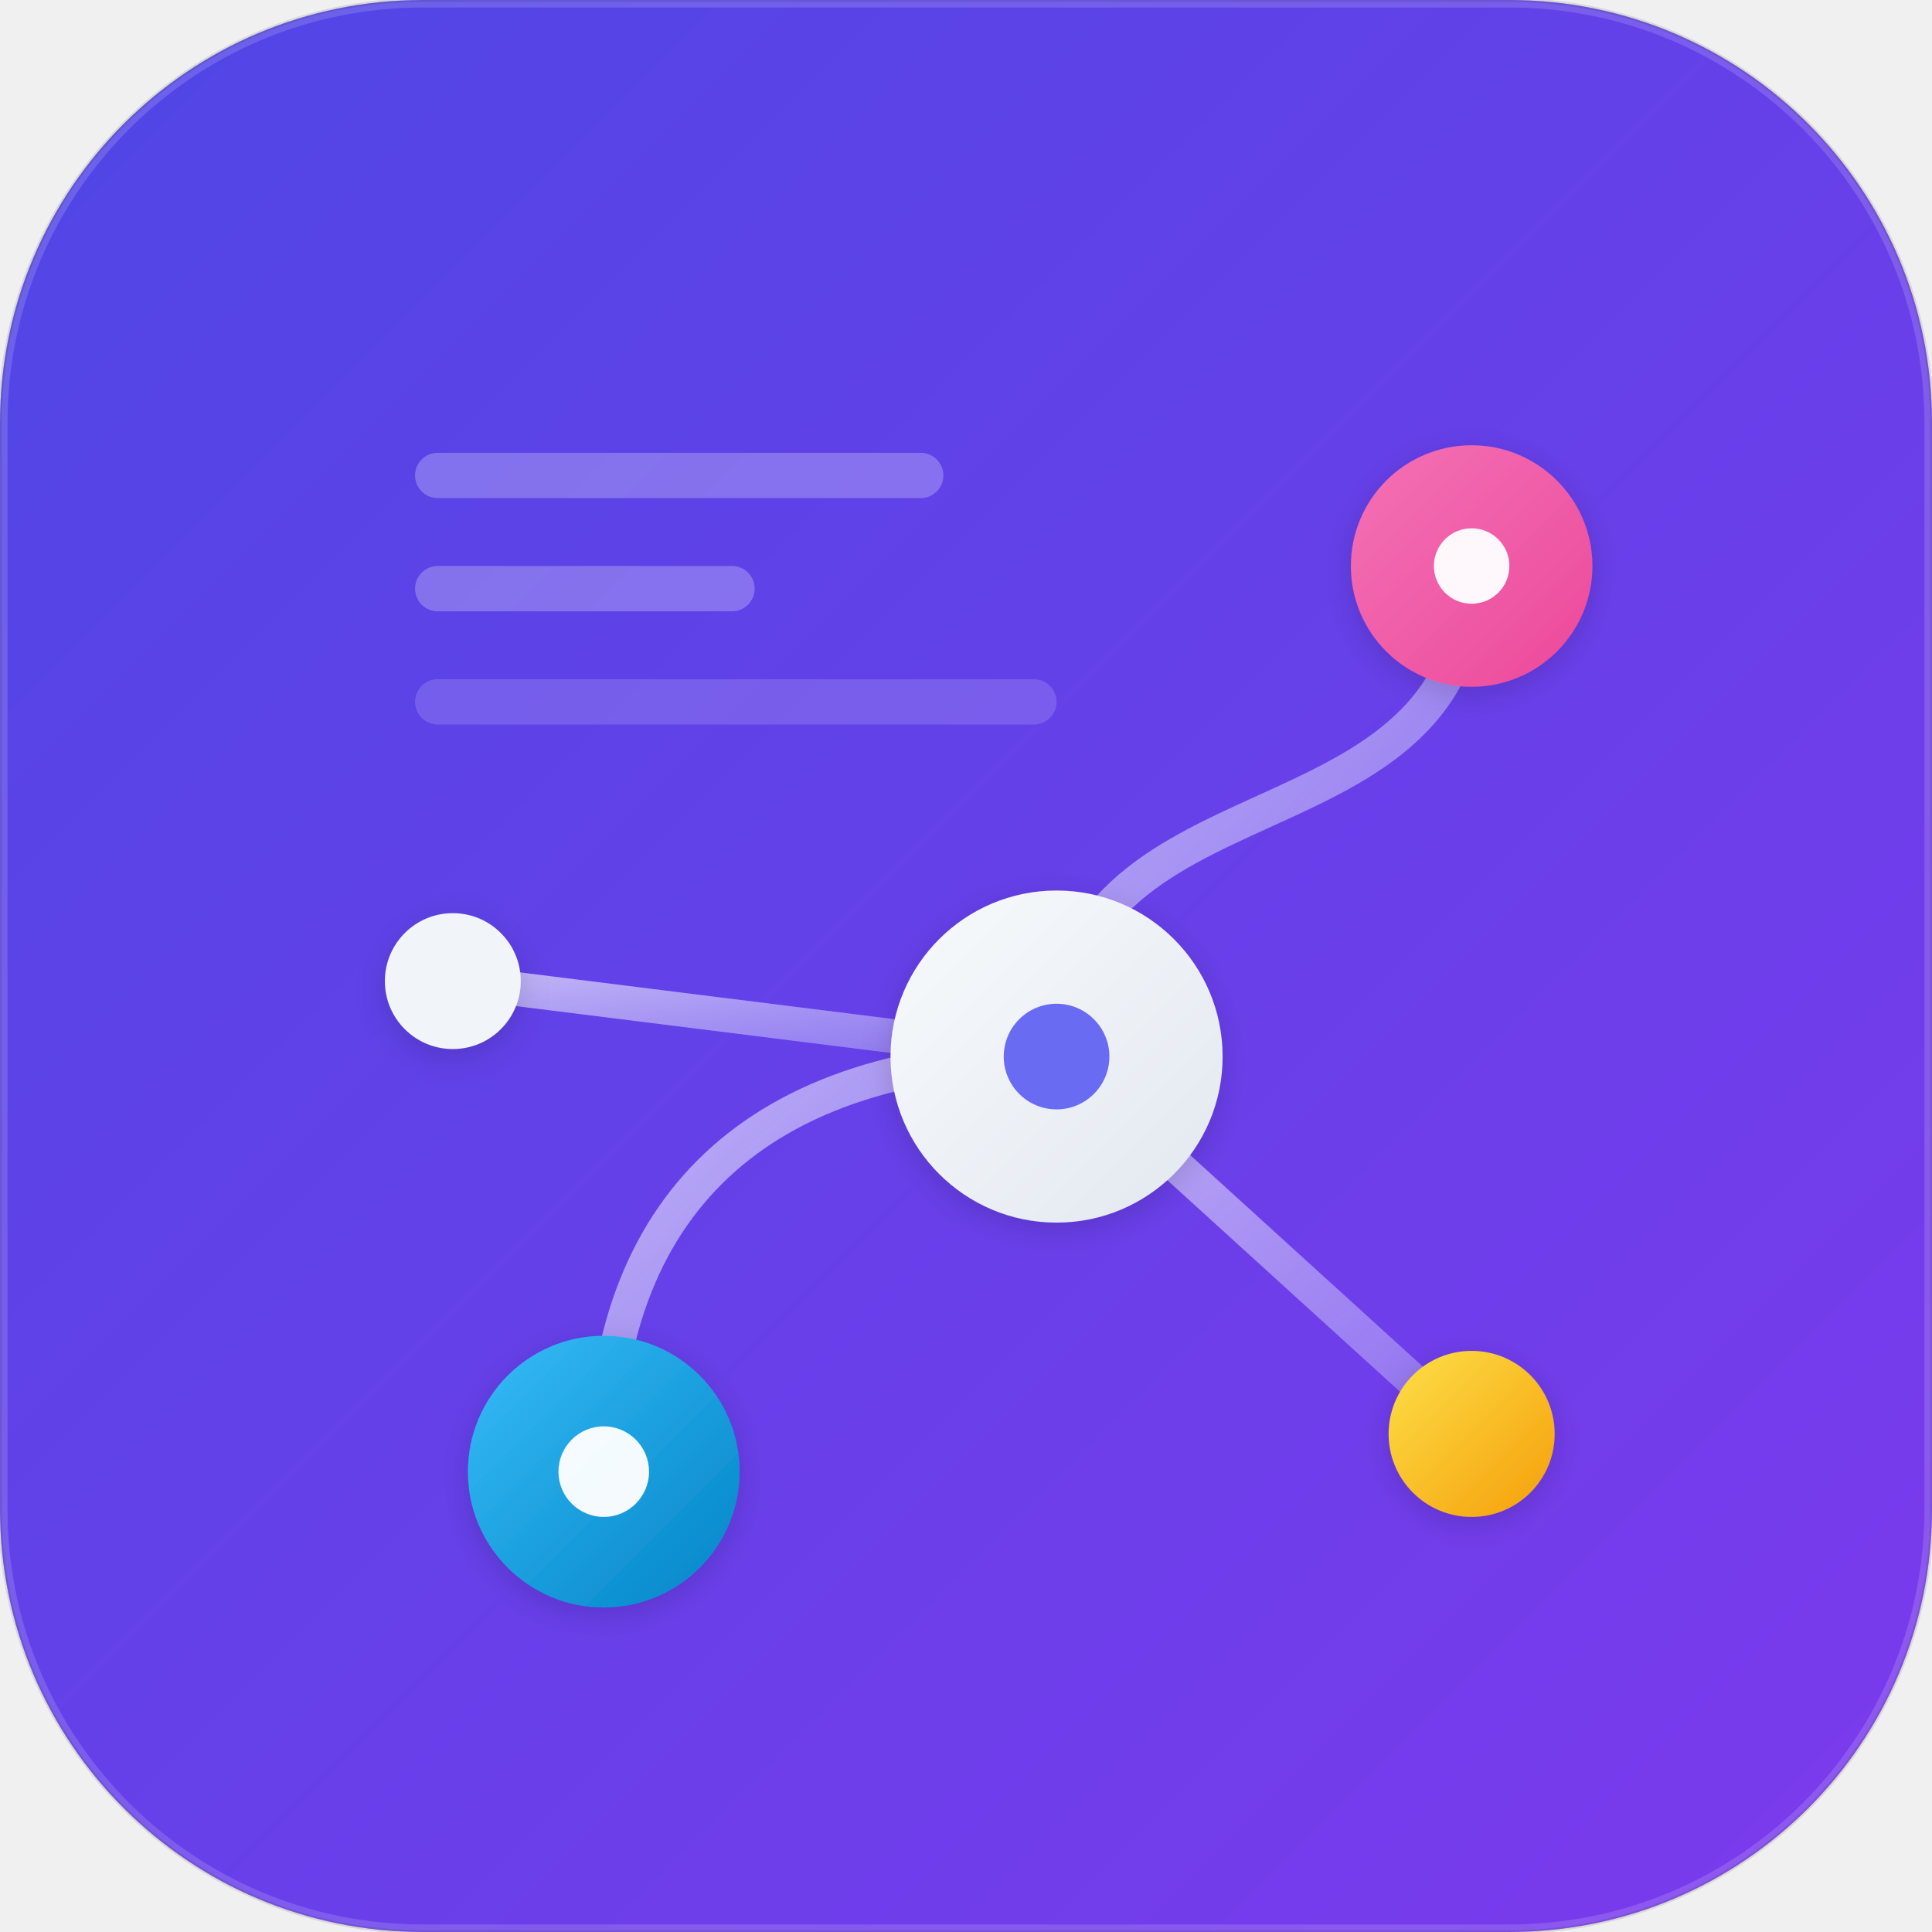
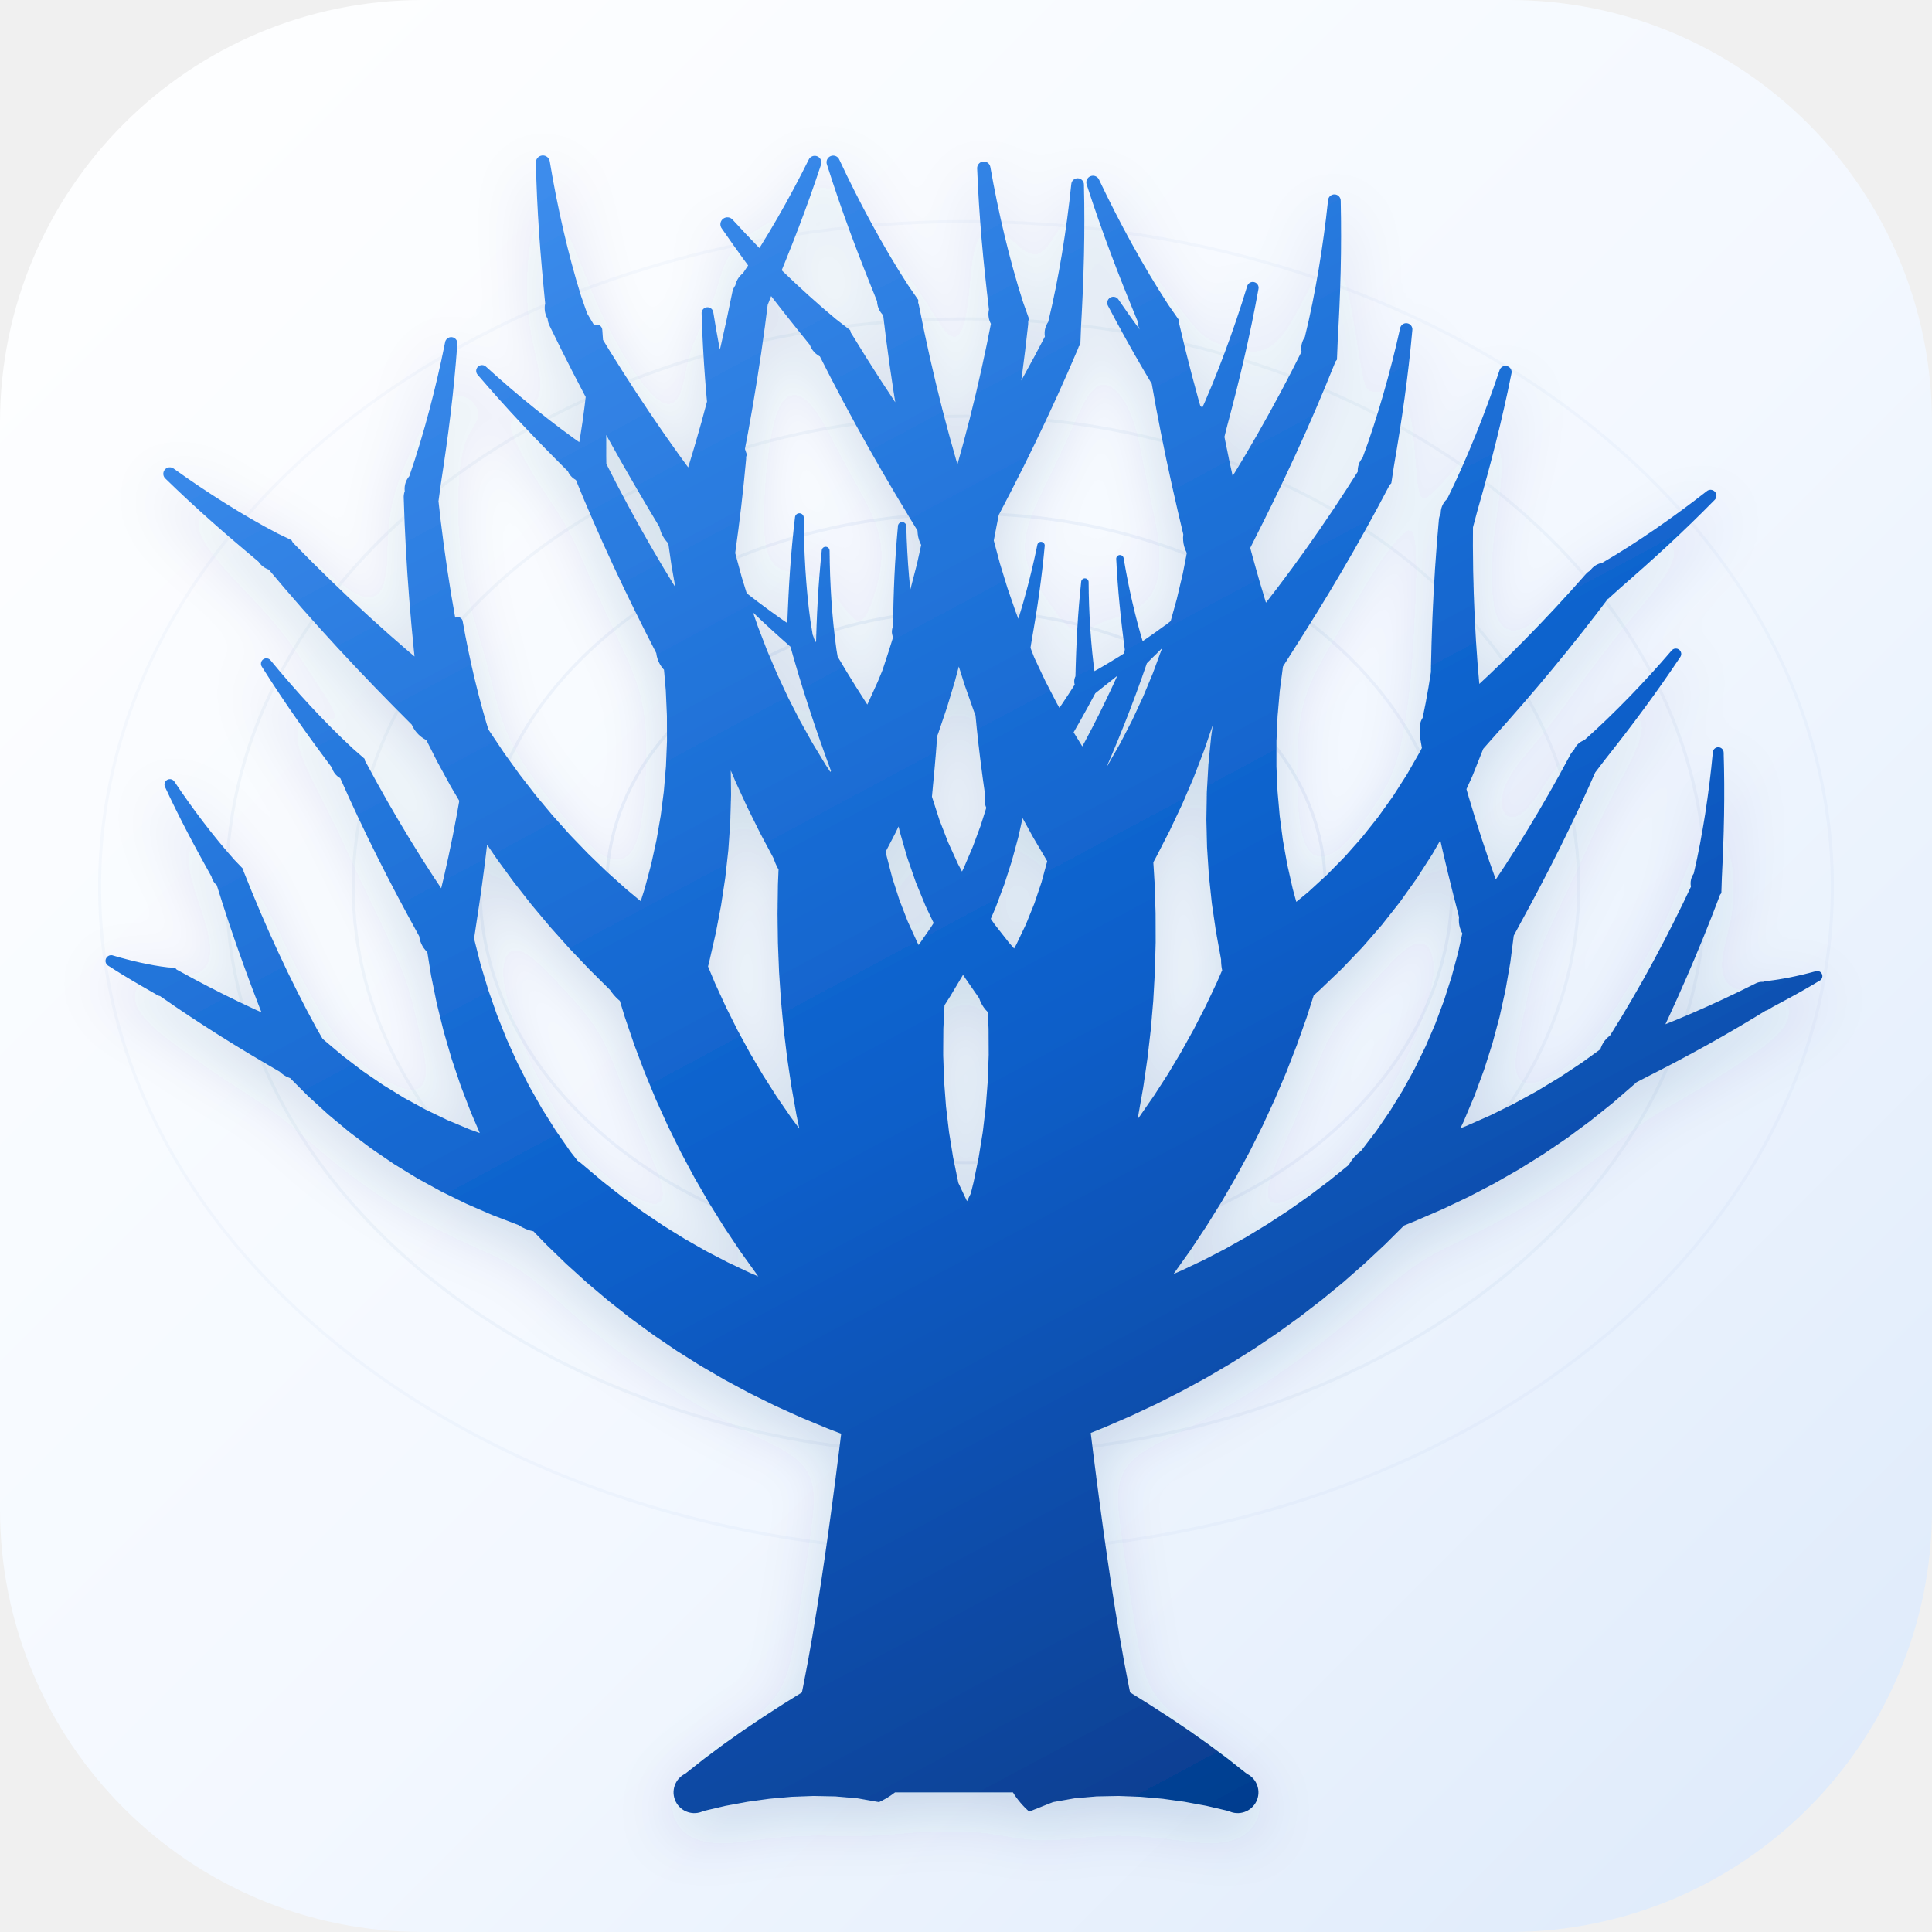
- <svg xmlns="http://www.w3.org/2000/svg" viewBox="0 0 1024 1024" width="1024" height="1024">
+ <svg xmlns="http://www.w3.org/2000/svg" viewBox="0 0 1024 1024" width="1024" height="1024" role="img" aria-label="TopoMind branching tree, light variant">
  <defs>
-     <linearGradient id="bg" x1="0%" y1="0%" x2="100%" y2="100%">
-       <stop offset="0%" stop-color="#4f46e5" />
-       <stop offset="100%" stop-color="#7c3aed" />
+     <clipPath id="clipL">
+       <path d="M224 0H800C923.7 0 1024 100.3 1024 224V800C1024 923.7 923.7 1024 800 1024H224C100.3 1024 0 923.7 0 800V224C0 100.3 100.3 0 224 0Z" />
+     </clipPath>
+     <linearGradient id="bgL" x1="0" y1="0" x2="1" y2="1">
+       <stop offset="0" stop-color="#FFFFFF" />
+       <stop offset="0.55" stop-color="#F3F8FF" />
+       <stop offset="1" stop-color="#DCE9FA" />
    </linearGradient>
-     <linearGradient id="gradMain" x1="0%" y1="0%" x2="100%" y2="100%">
-       <stop offset="0%" stop-color="#f8fafc" />
-       <stop offset="100%" stop-color="#e2e8f0" />
+     <linearGradient id="woodL" gradientUnits="userSpaceOnUse" x1="250" y1="120" x2="700" y2="960">
+       <stop offset="0" stop-color="#3C8CEC" />
+       <stop offset="0.55" stop-color="#0A5EC9" />
+       <stop offset="1" stop-color="#063C8C" />
    </linearGradient>
-     <linearGradient id="gradTR" x1="0%" y1="0%" x2="100%" y2="100%">
-       <stop offset="0%" stop-color="#f472b6" />
-       <stop offset="100%" stop-color="#ec4899" />
-     </linearGradient>
-     <linearGradient id="gradBL" x1="0%" y1="0%" x2="100%" y2="100%">
-       <stop offset="0%" stop-color="#38bdf8" />
-       <stop offset="100%" stop-color="#0284c7" />
-     </linearGradient>
-     <linearGradient id="gradBR" x1="0%" y1="0%" x2="100%" y2="100%">
-       <stop offset="0%" stop-color="#fde047" />
-       <stop offset="100%" stop-color="#f59e0b" />
-     </linearGradient>
-     <linearGradient id="lineGrad" x1="0%" y1="0%" x2="100%" y2="100%">
-       <stop offset="0%" stop-color="#ffffff" stop-opacity="0.6" />
-       <stop offset="100%" stop-color="#e0e7ff" stop-opacity="0.3" />
-     </linearGradient>
-     <filter id="nodeShadow" x="-30%" y="-30%" width="160%" height="160%">
-       <feDropShadow dx="0" dy="16" stdDeviation="20" flood-color="#000000" flood-opacity="0.25" />
-       <feDropShadow dx="0" dy="4" stdDeviation="8" flood-color="#000000" flood-opacity="0.15" />
+     <filter id="liftL" x="-25%" y="-25%" width="150%" height="150%">
+       <feDropShadow dx="0" dy="10" stdDeviation="16" flood-color="#0A3A78" flood-opacity="0.16" />
    </filter>
  </defs>
-   <rect width="1024" height="1024" rx="224" fill="url(#bg)" />
-   <rect x="2" y="2" width="1020" height="1020" rx="222" fill="none" stroke="#ffffff" stroke-opacity="0.15" stroke-width="4" />
-   <rect x="0" y="0" width="1024" height="1024" rx="224" fill="none" stroke="#000000" stroke-opacity="0.1" stroke-width="2" />
-   <g fill="#ffffff" opacity="0.25">
-     <rect x="220" y="240" width="280" height="24" rx="12" />
-     <rect x="220" y="300" width="180" height="24" rx="12" />
-     <rect x="220" y="360" width="340" height="24" rx="12" opacity="0.6" />
+   <g clip-path="url(#clipL)">
+     <rect width="1024" height="1024" fill="url(#bgL)" />
+     <ellipse cx="512" cy="470" rx="190.4" ry="146.2" fill="none" stroke="#0A4FAE" stroke-opacity="0.06" stroke-width="1.6" />
+     <ellipse cx="512" cy="470" rx="257.6" ry="197.8" fill="none" stroke="#0A4FAE" stroke-opacity="0.05" stroke-width="1.6" />
+     <ellipse cx="512" cy="470" rx="324.8" ry="249.4" fill="none" stroke="#0A4FAE" stroke-opacity="0.04" stroke-width="1.6" />
+     <ellipse cx="512" cy="470" rx="392" ry="301" fill="none" stroke="#0A4FAE" stroke-opacity="0.04" stroke-width="1.6" />
+     <ellipse cx="512" cy="470" rx="459.2" ry="352.6" fill="none" stroke="#0A4FAE" stroke-opacity="0.03" stroke-width="1.6" />
  </g>
-   <g fill="none" stroke="url(#lineGrad)" stroke-width="18" stroke-linecap="round">
-     <path d="M 560 560 C 560 400 780 460 780 300" />
-     <path d="M 560 560 C 400 560 320 640 320 780" />
-     <path d="M 560 560 L 780 760" />
-     <path d="M 560 560 L 240 520" />
-   </g>
-   <g filter="url(#nodeShadow)">
-     <circle cx="560" cy="560" r="88" fill="url(#gradMain)" />
-     <circle cx="560" cy="560" r="28" fill="#6366f1" opacity="0.95" />
-     <circle cx="780" cy="300" r="64" fill="url(#gradTR)" />
-     <circle cx="780" cy="300" r="20" fill="#ffffff" opacity="0.95" />
-     <circle cx="320" cy="780" r="72" fill="url(#gradBL)" />
-     <circle cx="320" cy="780" r="24" fill="#ffffff" opacity="0.95" />
-     <circle cx="780" cy="760" r="44" fill="url(#gradBR)" />
-     <circle cx="240" cy="520" r="36" fill="#f1f5f9" />
-   </g>
+   <path d="M617 950L608.93 936.13L604.76 922.27L601.39 908.4L598.45 894.53L595.79 880.67L593.34 866.8L591.05 852.93L588.88 839.07L586.82 825.2L584.85 811.33L582.96 797.47L581.14 783.6L579.37 769.73L577.66 755.87L576 742A64 64 0 0 0 448 742L448 742L446.34 755.87L444.63 769.73L442.86 783.6L441.04 797.47L439.15 811.33L437.18 825.2L435.12 839.07L432.95 852.93L430.66 866.8L428.21 880.67L425.55 894.53L422.61 908.4L419.24 922.27L415.07 936.13L407 950ZM461.49 871.81L450.44 881.38L438.61 888.74L427.01 895.79L415.69 902.83L404.63 909.95L393.84 917.21L383.31 924.66L373.04 932.32L363.18 940.11A11 11 0 0 0 372.82 959.89L372.82 959.89L384.63 957.13L396.28 954.98L407.92 953.37L419.54 952.34L431.15 951.9L442.74 952.13L454.31 953.12L465.9 955.17A45 45 0 0 0 461.49 871.81ZM545.49 960.19L558.1 955.17L569.69 953.12L581.26 952.13L592.85 951.9L604.46 952.34L616.08 953.37L627.72 954.98L639.37 957.13L651.18 959.89A11 11 0 0 0 660.82 940.11L660.82 940.11L650.96 932.32L640.69 924.66L630.16 917.21L619.37 909.95L608.31 902.83L596.99 895.79L585.39 888.74L573.56 881.38A45 45 0 0 0 545.49 960.19ZM484.95 700.16L471.3 698.05L458.49 695.35L445.88 692.12L433.47 688.43L421.25 684.27L409.22 679.65L397.38 674.58L385.72 669.06L374.24 663.09L362.95 656.66L351.83 649.77L340.9 642.42L330.15 634.61L319.58 626.34L308.93 617.34A21.7 21.7 0 0 0 279.23 648.98L279.23 648.98L289.44 659.56L300.21 669.99L311.29 680.01L322.67 689.61L334.35 698.8L346.34 707.56L358.63 715.91L371.23 723.83L384.13 731.33L397.33 738.41L410.82 745.07L424.61 751.31L438.69 757.15L453.04 762.63A35 35 0 0 0 484.95 700.16ZM299.65 612.19L286.18 609.81L273.51 606.72L261.12 602.98L249 598.63L237.14 593.66L225.53 588.08L214.18 581.89L203.09 575.08L192.25 567.66L181.67 559.61L171.12 550.72A13.45 13.45 0 0 0 152.88 570.51L152.88 570.51L163.08 580.75L173.9 590.64L185.12 599.97L196.74 608.73L208.75 616.92L221.16 624.53L233.97 631.56L247.16 638.02L260.74 643.91L274.7 649.26A21.7 21.7 0 0 0 299.65 612.19ZM167.8 548.47L159.28 545.34L150.96 541.95L142.72 538.4L134.53 534.71L126.4 530.88L118.33 526.92L110.31 522.84L102.34 518.64L94.38 514.29A8.34 8.34 0 0 0 85.62 528.49L85.62 528.49L93.2 533.71L100.88 538.86L108.62 543.92L116.43 548.9L124.3 553.79L132.23 558.6L140.22 563.34L148.25 568.02A13.45 13.45 0 0 0 167.8 548.47ZM92.78 512.95L89 512.73L85.34 512.25L81.7 511.66L78.08 510.97L74.47 510.22L70.87 509.39L67.28 508.49L63.7 507.53L60.11 506.5A3.02 3.02 0 0 0 57.62 512L57.62 512L60.81 514.03L64.04 516.05L67.3 518.03L70.58 519.99L73.89 521.93L77.22 523.86L80.57 525.78L83.94 527.72A8.88 8.88 0 0 0 92.78 512.95ZM173.52 555.03L167.83 545.13L162.48 535.15L157.32 525.07L152.31 514.91L147.47 504.66L142.77 494.34L138.22 483.95L133.82 473.47L129.54 462.88A7.94 7.94 0 0 0 114.6 468.24L114.6 468.24L118.07 479.24L121.69 490.25L125.45 501.21L129.35 512.13L133.37 523.01L137.52 533.85L141.79 544.66L146.16 555.45A12.8 12.8 0 0 0 173.52 555.03ZM128.92 460.61L124.34 455.85L120.04 450.94L115.85 445.94L111.75 440.85L107.74 435.69L103.81 430.46L99.97 425.16L96.2 419.79L92.49 414.34A2.87 2.87 0 0 0 87.51 417.19L87.51 417.19L90.34 423.19L93.25 429.17L96.24 435.13L99.29 441.06L102.41 446.96L105.58 452.84L108.81 458.71L112.08 464.59A8.45 8.45 0 0 0 128.92 460.61ZM311.3 621.77L302.41 610.49L294.5 599.13L287.17 587.46L280.4 575.49L274.18 563.21L268.5 550.65L263.37 537.79L258.78 524.64L254.73 511.19L251.19 497.18A12.8 12.8 0 0 0 226.11 502.35L226.11 502.35L228.5 517.16L231.54 532.05L235.18 546.77L239.41 561.3L244.25 575.65L249.69 589.82L255.72 603.81L262.33 617.63L269.51 631.29A20.65 20.65 0 0 0 311.3 621.77ZM249.46 492.91L242.54 483.5L235.95 473.97L229.53 464.32L223.27 454.57L217.16 444.72L211.19 434.78L205.36 424.74L199.67 414.61L194.1 404.34A7.94 7.94 0 0 0 179.87 411.37L179.87 411.37L184.69 422.14L189.66 432.89L194.77 443.58L200.01 454.21L205.38 464.79L210.87 475.31L216.48 485.78L222.19 496.22A12.8 12.8 0 0 0 249.46 492.91ZM193.24 402.17L187.17 396.87L181.37 391.38L175.68 385.77L170.1 380.06L164.61 374.25L159.21 368.35L153.9 362.35L148.67 356.28L143.51 350.1A2.87 2.87 0 0 0 138.87 353.49L138.87 353.49L143.23 360.31L147.68 367.1L152.21 373.84L156.82 380.53L161.5 387.18L166.26 393.79L171.09 400.36L175.96 406.93A8.45 8.45 0 0 0 193.24 402.17ZM250.55 502.36L252.22 491.13L253.93 479.86L255.53 468.58L257.02 457.3L258.37 446.01L259.6 434.71L260.68 423.4L261.62 412.08L262.42 400.8A7.55 7.55 0 0 0 247.4 399.16L247.4 399.16L245.77 410.25L243.99 421.25L242.05 432.21L239.95 443.13L237.69 454.02L235.27 464.86L232.67 475.66L229.87 486.41A12.18 12.18 0 0 0 250.55 502.36ZM262.75 398.17L260.11 390.68L257.79 383.17L255.63 375.61L253.6 368L251.7 360.36L249.92 352.69L248.26 344.98L246.71 337.23L245.27 329.44A2.73 2.73 0 0 0 239.84 330.1L239.84 330.1L240.31 338.05L240.89 346.02L241.55 353.99L242.31 361.95L243.15 369.91L244.08 377.88L245.08 385.85L246.13 393.82A8.04 8.04 0 0 0 262.75 398.17ZM515.59 685.25L503.67 677.28L492.79 669.15L482.32 660.65L472.23 651.82L462.5 642.68L453.13 633.21L444.13 623.44L435.47 613.34L427.17 602.94L419.23 592.22L411.63 581.18L404.39 569.81L397.5 558.13L390.96 546.12L384.79 533.78L378.97 521.11L373.39 507.74A24.8 24.8 0 0 0 326.71 524.51L326.71 524.51L331.19 539.14L336.23 553.91L341.72 568.45L347.65 582.76L354.02 596.83L360.84 610.66L368.11 624.25L375.83 637.61L383.99 650.71L392.6 663.58L401.66 676.19L411.16 688.56L421.1 700.69L431.48 712.57L442.27 724.23L453.46 735.69A40 40 0 0 0 515.59 685.25ZM365.78 496.96L353.89 488.79L342.81 480.32L332.13 471.44L321.8 462.2L311.83 452.59L302.21 442.62L292.95 432.29L284.03 421.61L275.46 410.56L267.23 399.16L259.36 387.4L251.72 375.06A15.38 15.38 0 0 0 224.88 390.07L224.88 390.07L231.65 403.51L238.96 416.89L246.69 429.99L254.83 442.81L263.39 455.34L272.36 467.6L281.75 479.57L291.55 491.26L301.77 502.67L312.38 513.82L323.38 524.73A24.8 24.8 0 0 0 365.78 496.96ZM248.48 371.04L237.45 362.59L226.77 353.9L216.24 345.02L205.86 335.96L195.61 326.74L185.5 317.37L175.52 307.84L165.66 298.15L155.9 288.27A9.53 9.53 0 0 0 141.83 301.14L141.83 301.14L150.9 311.85L160.14 322.49L169.51 333.01L179.01 343.42L188.64 353.73L198.39 363.93L208.26 374.04L218.23 384.07A15.38 15.38 0 0 0 248.48 371.04ZM154.46 286.24L147.1 282.71L139.99 278.89L132.96 274.91L126.01 270.8L119.13 266.56L112.31 262.21L105.55 257.75L98.85 253.17L92.2 248.47A3.45 3.45 0 0 0 87.8 253.79L87.8 253.79L93.71 259.48L99.71 265.11L105.77 270.67L111.91 276.18L118.1 281.63L124.36 287.03L130.68 292.38L137.03 297.73A10.15 10.15 0 0 0 154.46 286.24ZM252.69 379.93L249.41 367.04L246.52 354.16L243.86 341.23L241.42 328.25L239.17 315.24L237.12 302.18L235.25 289.08L233.58 275.95L232.08 262.72A9.07 9.07 0 0 0 213.99 264.06L213.99 264.06L214.47 277.5L215.13 290.98L215.95 304.46L216.94 317.93L218.08 331.4L219.38 344.86L220.83 358.32L222.39 371.79A14.63 14.63 0 0 0 252.69 379.93ZM232.39 265.77L233.66 256.5L235.05 247.23L236.39 237.98L237.65 228.72L238.81 219.47L239.87 210.21L240.82 200.95L241.66 191.68L242.39 182.43A3.28 3.28 0 0 0 235.89 181.5L235.89 181.5L234.01 190.54L231.99 199.51L229.85 208.44L227.57 217.32L225.15 226.16L222.58 234.96L219.86 243.7L216.95 252.38A9.66 9.66 0 0 0 232.39 265.77ZM372.41 523.66L376 509.33L379.36 494.64L382.17 479.96L384.4 465.28L386.03 450.6L387.05 435.92L387.48 421.23L387.31 406.55L386.53 391.88L385.16 377.21L383.19 362.54L380.67 348.17A14.63 14.63 0 0 0 351.66 352L351.66 352L352.88 365.92L353.48 379.44L353.51 392.84L352.97 406.12L351.86 419.29L350.19 432.34L347.95 445.27L345.14 458.09L341.75 470.8L337.78 483.4L333.21 495.87A23.6 23.6 0 0 0 372.41 523.66ZM378.72 342.57L371.46 332.21L364.57 321.73L357.87 311.13L351.34 300.41L344.98 289.59L338.78 278.67L332.73 267.65L326.84 256.54L321.08 245.27A9.07 9.07 0 0 0 304.6 252.87L304.6 252.87L309.49 264.69L314.55 276.49L319.76 288.23L325.11 299.92L330.6 311.55L336.22 323.12L341.97 334.64L347.83 346.14A14.63 14.63 0 0 0 378.72 342.57ZM318.6 242.06L311.33 237.37L304.31 232.44L297.4 227.35L290.58 222.15L283.85 216.82L277.19 211.38L270.61 205.84L264.11 200.19L257.67 194.42A3.08 3.08 0 0 0 253.27 198.75L253.27 198.75L258.96 205.32L264.74 211.84L270.6 218.3L276.54 224.7L282.55 231.04L288.63 237.33L294.78 243.57L300.98 249.79A9.07 9.07 0 0 0 318.6 242.06ZM321.43 249.93L321.32 241.56L321.33 233.16L321.28 224.79L321.17 216.43L320.97 208.08L320.67 199.74L320.29 191.41L319.81 183.09L319.22 174.8A2.94 2.94 0 0 0 313.35 174.84L313.35 174.84L312.89 183.09L312.3 191.3L311.58 199.5L310.75 207.67L309.78 215.82L308.68 223.95L307.43 232.05L306 240.13A8.63 8.63 0 0 0 321.43 249.93ZM379.68 353.44L381.79 341.36L383.95 329.21L386.01 317.07L387.93 304.92L389.72 292.76L391.37 280.58L392.87 268.39L394.21 256.19L395.4 244.02A8.63 8.63 0 0 0 378.3 241.66L378.3 241.66L376.16 253.57L373.87 265.38L371.4 277.15L368.77 288.86L365.96 300.53L362.98 312.15L359.8 323.72L356.42 335.22A13.92 13.92 0 0 0 379.68 353.44ZM395.85 240.96L393.1 232.75L390.71 224.51L388.49 216.22L386.43 207.89L384.5 199.52L382.71 191.11L381.04 182.67L379.5 174.19L378.09 165.66A3.12 3.12 0 0 0 371.87 166.29L371.87 166.29L372.18 174.98L372.6 183.69L373.11 192.4L373.73 201.11L374.44 209.82L375.24 218.54L376.12 227.26L377.05 236A9.19 9.19 0 0 0 395.85 240.96ZM540.15 684.15L532.24 672.28L525.26 660.61L518.72 648.76L512.59 636.77L506.84 624.62L501.48 612.34L496.49 599.91L491.88 587.34L487.64 574.63L483.77 561.78L480.27 548.79L477.14 535.65L474.39 522.37L472.01 508.95L470 495.37L468.37 481.66L467.12 467.79L466.24 453.43A26.66 26.66 0 0 0 412.93 453.9L412.93 453.9L412.31 469.01L412.11 484.43L412.31 499.8L412.92 515.12L413.94 530.39L415.38 545.61L417.22 560.78L419.48 575.9L422.15 590.96L425.24 605.97L428.74 620.92L432.65 635.82L436.97 650.66L441.69 665.45L446.81 680.2L452.31 694.89L458.15 709.57A43 43 0 0 0 540.15 684.15ZM461.84 438.98L453.01 427.85L445.05 416.69L437.56 405.29L430.51 393.64L423.9 381.77L417.71 369.68L411.95 357.36L406.61 344.82L401.69 332.05L397.2 319.06L393.12 305.84L389.48 292.4L386.21 278.47A16.53 16.53 0 0 0 353.72 284.57L353.72 284.57L355.83 299.28L358.45 314.12L361.53 328.83L365.08 343.4L369.09 357.83L373.57 372.13L378.52 386.3L383.93 400.33L389.81 414.22L396.14 427.98L402.92 441.62L410.12 455.15A26.66 26.66 0 0 0 461.84 438.98ZM383.57 272.14L375.27 261.77L367.33 251.26L359.57 240.62L351.97 229.87L344.53 219L337.22 208.03L330.06 196.95L323.04 185.78L316.16 174.5L309.39 163.07A10.25 10.25 0 0 0 291.36 172.82L291.36 172.82L297.28 184.86L303.36 196.88L309.58 208.84L315.93 220.73L322.41 232.55L329.01 244.32L335.74 256.03L342.58 267.68L349.52 279.3A16.53 16.53 0 0 0 383.57 272.14ZM311.05 165.71L308.01 156.99L305.37 148.23L302.93 139.42L300.65 130.57L298.52 121.66L296.54 112.72L294.69 103.74L292.98 94.71L291.4 85.63A3.71 3.71 0 0 0 284.02 86.37L284.02 86.37L284.29 95.65L284.66 104.95L285.15 114.25L285.73 123.55L286.42 132.86L287.2 142.18L288.05 151.5L288.95 160.85A10.91 10.91 0 0 0 311.05 165.71ZM385.12 285.75L388.01 271.71L390.96 257.61L393.78 243.51L396.46 229.39L398.97 215.25L401.31 201.09L403.48 186.91L405.47 172.7L407.28 158.54A9.75 9.75 0 0 0 388.04 155.33L388.04 155.33L385.17 169.18L382.12 182.9L378.87 196.57L375.43 210.18L371.79 223.73L367.93 237.21L363.87 250.63L359.55 263.97A15.73 15.73 0 0 0 385.12 285.75ZM406.76 161.93L410.02 153.66L413.43 145.42L416.79 137.18L420.07 128.93L423.28 120.67L426.39 112.38L429.4 104.06L432.32 95.71L435.13 87.36A3.53 3.53 0 0 0 428.62 84.64L428.62 84.64L424.66 92.45L420.61 100.18L416.44 107.82L412.16 115.4L407.76 122.89L403.23 130.31L398.57 137.63L393.75 144.85A10.38 10.38 0 0 0 406.76 161.93ZM460.89 467.44L467.7 454.74L474.48 441.71L480.86 428.58L486.8 415.33L492.3 401.96L497.36 388.46L501.96 374.84L506.1 361.09L509.8 347.21L513.04 333.2L515.83 319.07L518.17 304.82L520.01 290.69A15.73 15.73 0 0 0 489.03 285.28L489.03 285.28L486.07 298.67L482.73 311.6L478.99 324.31L474.83 336.81L470.26 349.1L465.28 361.18L459.89 373.04L454.09 384.69L447.87 396.14L441.24 407.36L434.17 418.36L426.64 429.13A25.37 25.37 0 0 0 460.89 467.44ZM519.69 283.83L515.03 270.55L510.79 257.25L506.8 243.87L503.03 230.43L499.46 216.93L496.09 203.36L492.92 189.74L489.94 176.06L487.14 162.26A9.75 9.75 0 0 0 467.89 165.38L467.89 165.38L469.62 179.49L471.54 193.65L473.64 207.78L475.9 221.88L478.33 235.97L480.93 250.04L483.67 264.1L486.54 278.15A15.73 15.73 0 0 0 519.69 283.83ZM486.7 158.98L481.28 151.12L476.22 143.13L471.34 135.04L466.61 126.85L462.02 118.58L457.55 110.23L453.21 101.8L448.99 93.29L444.89 84.69A3.53 3.53 0 0 0 438.33 87.31L438.33 87.31L441.28 96.42L444.35 105.53L447.53 114.61L450.81 123.66L454.2 132.68L457.68 141.68L461.24 150.66L464.86 159.65A10.38 10.38 0 0 0 486.7 158.98ZM517.26 295.85L523.62 283.75L530.05 271.61L536.37 259.43L542.56 247.2L548.6 234.91L554.49 222.56L560.23 210.14L565.82 197.65L571.22 185.15A9.28 9.28 0 0 0 554.48 177.14L554.48 177.14L548.19 189.07L541.76 200.84L535.17 212.51L528.42 224.07L521.49 235.52L514.4 246.86L507.13 258.08L499.65 269.17A14.97 14.97 0 0 0 517.26 295.85ZM572.61 182.64L572.97 173.2L573.47 163.75L573.91 154.31L574.26 144.89L574.52 135.48L574.68 126.07L574.73 116.67L574.68 107.27L574.51 97.9A3.36 3.36 0 0 0 567.8 97.59L567.8 97.59L566.77 106.86L565.61 116.06L564.31 125.24L562.87 134.39L561.28 143.51L559.55 152.59L557.65 161.64L555.56 170.65A9.88 9.88 0 0 0 572.61 182.64ZM559.73 724.62L565.78 710.36L571.96 695.66L577.75 680.93L583.12 666.14L588.05 651.3L592.54 636.4L596.57 621.43L600.16 606.41L603.28 591.32L605.96 576.17L608.17 560.96L609.94 545.7L611.25 530.38L612.11 515L612.52 499.57L612.48 484.09L611.99 468.56L611.07 453.36A26.66 26.66 0 0 0 557.76 453.97L557.76 453.97L557.18 468.4L556.18 482.28L554.77 496L552.95 509.56L550.73 522.96L548.1 536.21L545.07 549.29L541.63 562.22L537.8 574.99L533.56 587.61L528.93 600.08L523.89 612.39L518.44 624.56L512.59 636.57L506.31 648.43L499.61 660.13L492.43 671.64A43 43 0 0 0 559.73 724.62ZM605.96 437.96L596.85 427.56L588.62 417.12L580.85 406.4L573.53 395.43L566.62 384.22L560.14 372.75L554.08 361.05L548.44 349.1L543.21 336.9L538.4 324.46L534.01 311.78L530.03 298.84L526.43 285.39A16.53 16.53 0 0 0 494.14 292.48L494.14 292.48L496.61 306.76L499.61 321.17L503.08 335.42L507.01 349.53L511.42 363.47L516.29 377.26L521.63 390.9L527.44 404.38L533.72 417.71L540.46 430.88L547.65 443.91L555.26 456.82A26.66 26.66 0 0 0 605.96 437.96ZM523.75 279.35L514.85 268.63L506.35 257.74L498.05 246.7L489.94 235.52L481.99 224.21L474.21 212.77L466.6 201.21L459.15 189.53L451.82 177.67A10.25 10.25 0 0 0 433.95 187.72L433.95 187.72L440.34 200.27L446.92 212.79L453.65 225.24L460.54 237.62L467.57 249.91L474.75 262.14L482.06 274.31L489.48 286.43A16.53 16.53 0 0 0 523.75 279.35ZM450.6 174.98L443.05 169.12L435.83 163L428.75 156.73L421.78 150.33L414.91 143.81L408.15 137.17L401.48 130.41L394.91 123.55L388.42 116.56A3.71 3.71 0 0 0 382.64 121.22L382.64 121.22L388.14 129.08L393.75 136.91L399.45 144.68L405.24 152.38L411.12 160.04L417.09 167.65L423.12 175.22L429.21 182.77A10.91 10.91 0 0 0 450.6 174.98ZM525.48 293.01L528.02 279.72L530.63 266.37L533.12 253.02L535.48 239.66L537.68 226.28L539.72 212.89L541.6 199.48L543.32 186.05L544.86 172.66A9.75 9.75 0 0 0 525.59 169.64L525.59 169.64L522.98 182.72L520.2 195.69L517.24 208.6L514.09 221.45L510.75 234.25L507.21 246.99L503.47 259.67L499.49 272.27A15.73 15.73 0 0 0 525.48 293.01ZM545.36 168.89L542.24 160.15L539.52 151.37L536.99 142.54L534.62 133.65L532.41 124.73L530.33 115.76L528.39 106.75L526.59 97.7L524.92 88.59A3.53 3.53 0 0 0 517.91 89.38L517.91 89.38L518.33 98.69L518.87 108.02L519.51 117.36L520.26 126.69L521.11 136.02L522.06 145.35L523.08 154.7L524.16 164.06A10.38 10.38 0 0 0 545.36 168.89ZM605.71 467.45L612.92 454L620.03 440.14L626.63 426.17L632.68 412.05L638.17 397.79L643.11 383.37L647.47 368.81L651.28 354.1L654.52 339.24L657.2 324.24L659.31 309.09L660.83 294.1A15.73 15.73 0 0 0 629.71 289.55L629.71 289.55L626.97 303.74L623.76 317.38L620.04 330.76L615.81 343.88L611.07 356.75L605.83 369.36L600.09 381.72L593.84 393.82L587.07 405.67L579.78 417.26L571.94 428.57A25.37 25.37 0 0 0 605.71 467.45ZM660.3 287.17L655.4 274.69L650.92 262.18L646.67 249.59L642.63 236.93L638.78 224.2L635.12 211.4L631.65 198.54L628.36 185.63L625.24 172.58A9.75 9.75 0 0 0 606.1 176.34L606.1 176.34L608.17 189.73L610.41 203.15L612.82 216.55L615.4 229.93L618.13 243.28L621.01 256.61L624.03 269.92L627.17 283.23A15.73 15.73 0 0 0 660.3 287.17ZM624.83 169.57L619.35 161.72L614.25 153.73L609.31 145.63L604.53 137.43L599.88 129.16L595.36 120.8L590.96 112.36L586.69 103.85L582.53 95.24A3.53 3.53 0 0 0 575.99 97.89L575.99 97.89L579 107.02L582.13 116.14L585.36 125.23L588.7 134.29L592.14 143.32L595.68 152.34L599.3 161.33L602.98 170.33A10.38 10.38 0 0 0 624.83 169.57ZM658.15 299.45L663.96 287.79L669.83 276.1L675.61 264.38L681.25 252.61L686.76 240.79L692.12 228.91L697.34 216.97L702.41 204.97L707.31 192.96A9.28 9.28 0 0 0 690.42 185.27L690.42 185.27L684.62 196.72L678.7 208.02L672.61 219.22L666.37 230.33L659.97 241.33L653.4 252.22L646.65 263.01L639.71 273.67A14.97 14.97 0 0 0 658.15 299.45ZM708.62 190.63L708.99 181.26L709.49 171.87L709.94 162.49L710.31 153.13L710.58 143.78L710.75 134.44L710.81 125.1L710.76 115.77L710.61 106.46A3.36 3.36 0 0 0 703.9 106.14L703.9 106.14L702.86 115.34L701.68 124.48L700.37 133.6L698.92 142.68L697.33 151.73L695.59 160.75L693.68 169.73L691.58 178.67A9.88 9.88 0 0 0 708.62 190.63ZM559.99 746.4L570.73 735.25L581.72 723.73L592.33 712.02L602.54 700.11L612.35 687.97L621.74 675.6L630.72 663L639.27 650.16L647.4 637.1L655.11 623.81L662.4 610.29L669.27 596.54L675.71 582.57L681.74 568.38L687.34 553.96L692.53 539.33L697.18 524.82A24.8 24.8 0 0 0 650.73 507.43L650.73 507.43L644.98 520.69L639.01 533.29L632.7 545.57L626.05 557.55L619.07 569.22L611.74 580.58L604.08 591.64L596.09 602.39L587.76 612.84L579.09 622.99L570.08 632.84L560.73 642.39L551.04 651.64L541 660.59L530.59 669.21L519.8 677.48A40 40 0 0 0 559.99 746.4ZM697.76 509.18L692.71 496.29L688.62 483.72L685.16 471.04L682.28 458.27L679.98 445.41L678.27 432.46L677.12 419.41L676.55 406.27L676.55 393.03L677.14 379.7L678.3 366.26L680.11 352.43A15.38 15.38 0 0 0 649.83 347.04L649.83 347.04L646.64 361.29L643.99 375.87L641.93 390.49L640.48 405.15L639.64 419.84L639.4 434.55L639.77 449.3L640.74 464.08L642.31 478.88L644.48 493.71L647.2 508.58A24.8 24.8 0 0 0 697.76 509.18ZM679.8 345.67L675.36 333.14L671.34 320.58L667.54 307.96L663.96 295.28L660.56 282.53L657.36 269.73L654.34 256.87L651.51 243.96L648.85 230.93A9.53 9.53 0 0 0 630.03 233.99L630.03 233.99L631.65 247.32L633.45 260.7L635.41 274.05L637.53 287.38L639.82 300.7L642.25 314L644.82 327.29L647.52 340.57A15.38 15.38 0 0 0 679.8 345.67ZM647 226.65L640.3 219.63L633.93 212.42L627.7 205.08L621.61 197.62L615.64 190.06L609.78 182.4L604.03 174.65L598.39 166.8L592.86 158.84A3.24 3.24 0 0 0 587.32 162.21L587.32 162.21L591.9 170.82L596.59 179.39L601.38 187.92L606.28 196.39L611.27 204.81L616.36 213.2L621.53 221.55L626.76 229.88A9.53 9.53 0 0 0 647 226.65ZM647.96 235.58L650.25 226.45L652.66 217.33L655 208.21L657.26 199.09L659.42 189.95L661.48 180.8L663.43 171.63L665.27 162.45L667 153.26A3.08 3.08 0 0 0 661.01 151.77L661.01 151.77L658.23 160.64L655.32 169.44L652.29 178.18L649.12 186.86L645.83 195.49L642.39 204.06L638.8 212.56L635.03 220.99A9.07 9.07 0 0 0 647.96 235.58ZM676.76 358.41L683.66 347.48L690.63 336.52L697.5 325.52L704.25 314.46L710.87 303.34L717.36 292.14L723.7 280.87L729.91 269.52L735.95 258.15A9.07 9.07 0 0 0 720.27 249.02L720.27 249.02L713.41 259.76L706.45 270.34L699.33 280.81L692.07 291.17L684.66 301.41L677.09 311.53L669.37 321.52L661.46 331.37A14.63 14.63 0 0 0 676.76 358.41ZM737.42 256.14L738.8 247.13L740.31 238.12L741.77 229.12L743.15 220.12L744.44 211.13L745.63 202.12L746.71 193.12L747.69 184.1L748.56 175.1A3.28 3.28 0 0 0 742.08 174.05L742.08 174.05L740.06 182.81L737.92 191.51L735.64 200.16L733.24 208.76L730.7 217.32L728.02 225.84L725.19 234.29L722.17 242.69A9.66 9.66 0 0 0 737.42 256.14ZM688.35 534.83L699.83 524.39L711.28 513.42L722.12 502.07L732.35 490.31L741.94 478.15L750.9 465.59L759.23 452.62L766.91 439.25L773.97 425.49L780.39 411.33L786.05 397.11A14.63 14.63 0 0 0 759.36 385.11L759.36 385.11L752.77 398.13L745.81 410.31L738.34 421.99L730.36 433.15L721.87 443.82L712.87 453.98L703.37 463.65L693.36 472.83L682.82 481.5L671.74 489.64A23.6 23.6 0 0 0 688.35 534.83ZM787.31 390.2L785.6 377.58L784.28 365.02L783.19 352.45L782.31 339.85L781.62 327.24L781.12 314.6L780.8 301.96L780.67 289.3L780.72 276.56A9.07 9.07 0 0 0 762.6 275.76L762.6 275.76L761.52 288.58L760.59 301.47L759.83 314.37L759.22 327.29L758.77 340.22L758.45 353.17L758.28 366.13L758.21 379.11A14.63 14.63 0 0 0 787.31 390.2ZM780.65 279.69L783.07 270.63L785.63 261.59L788.12 252.55L790.54 243.51L792.85 234.45L795.07 225.38L797.18 216.29L799.19 207.18L801.08 198.07A3.28 3.28 0 0 0 794.75 196.34L794.75 196.34L791.74 205.08L788.61 213.75L785.36 222.36L781.97 230.91L778.46 239.4L774.8 247.83L771 256.18L767.01 264.45A9.66 9.66 0 0 0 780.65 279.69ZM782.46 401.05L790.66 391.77L798.93 382.48L807.11 373.14L815.19 363.72L823.15 354.21L830.99 344.62L838.72 334.93L846.33 325.16L853.77 315.33A8.63 8.63 0 0 0 840.44 304.37L840.44 304.37L832.31 313.48L824.11 322.42L815.78 331.24L807.33 339.92L798.76 348.48L790.06 356.89L781.23 365.16L772.25 373.27A13.92 13.92 0 0 0 782.46 401.05ZM852.42 317.35L858.78 311.62L865.23 305.96L871.64 300.29L877.99 294.57L884.28 288.8L890.49 282.96L896.64 277.06L902.71 271.09L908.69 265.07A3.12 3.12 0 0 0 904.56 260.38L904.56 260.38L897.87 265.54L891.14 270.57L884.34 275.49L877.46 280.31L870.52 285L863.51 289.58L856.41 294.02L849.22 298.32A9.19 9.19 0 0 0 852.42 317.35ZM557.66 767.64L571.44 762.18L585.56 756.48L599.42 750.47L613.02 744.09L626.35 737.35L639.42 730.23L652.21 722.73L664.73 714.85L676.98 706.59L688.95 697.94L700.64 688.92L712.07 679.52L723.21 669.74L734.09 659.59L744.44 649.29A21.7 21.7 0 0 0 715.4 617.03L715.4 617.03L704.6 625.77L693.88 633.86L682.98 641.52L671.92 648.76L660.69 655.58L649.29 661.98L637.72 667.96L625.98 673.52L614.08 678.67L602 683.4L589.75 687.7L577.32 691.58L564.72 695.02L551.92 697.97A35 35 0 0 0 557.66 767.64ZM747.45 645.95L755.13 633.47L762.65 620.54L769.57 607.43L775.88 594.13L781.55 580.63L786.6 566.93L791.02 553.04L794.8 538.95L797.95 524.67L800.48 510.21L802.33 495.84A13.45 13.45 0 0 0 775.82 491.26L775.82 491.26L772.85 504.8L769.37 517.73L765.33 530.34L760.74 542.64L755.58 554.64L749.87 566.32L743.61 577.7L736.79 588.78L729.39 599.55L721.41 609.99A21.7 21.7 0 0 0 747.45 645.95ZM801.86 489.35L797.33 478.3L793.17 467.23L789.21 456.08L785.44 444.86L781.83 433.58L778.4 422.24L775.12 410.85L772.01 399.39L769.05 387.83A8.34 8.34 0 0 0 752.74 391.33L752.74 391.33L754.81 403.21L757.03 415.11L759.41 426.99L761.92 438.84L764.58 450.66L767.38 462.47L770.3 474.25L773.32 486.03A13.45 13.45 0 0 0 801.86 489.35ZM769.71 390.66L769.76 382.26L769.94 373.84L770.07 365.44L770.12 357.06L770.09 348.68L769.97 340.31L769.76 331.96L769.44 323.61L769.03 315.28A3.02 3.02 0 0 0 763 315.19L763 315.19L762.33 323.45L761.54 331.66L760.63 339.86L759.59 348.03L758.42 356.17L757.12 364.29L755.67 372.38L754.04 380.44A8.88 8.88 0 0 0 769.71 390.66ZM799.9 500.39L805.39 490.19L810.95 479.95L816.4 469.68L821.75 459.36L826.97 449L832.07 438.57L837.04 428.09L841.88 417.55L846.56 407A7.94 7.94 0 0 0 832.31 400L832.31 400L826.87 410.06L821.32 419.98L815.63 429.81L809.8 439.55L803.84 449.19L797.72 458.74L791.45 468.18L785.02 477.51A12.8 12.8 0 0 0 799.9 500.39ZM845.55 409.34L850.67 402.63L855.9 395.98L861.07 389.31L866.17 382.6L871.2 375.85L876.15 369.06L881.02 362.21L885.8 355.31L890.49 348.37A2.87 2.87 0 0 0 885.94 344.86L885.94 344.86L880.46 351.14L874.91 357.32L869.28 363.4L863.56 369.39L857.74 375.28L851.84 381.07L845.83 386.75L839.71 392.31A8.45 8.45 0 0 0 845.55 409.34ZM736.21 652.83L750.29 647.08L764.49 640.95L778.37 634.37L791.93 627.3L805.16 619.75L818.06 611.71L830.63 603.17L842.86 594.13L854.77 584.6L866.15 574.74A12.8 12.8 0 0 0 850.22 554.69L850.22 554.69L838.45 563.21L826.65 571.02L814.63 578.28L802.38 584.99L789.9 591.16L777.2 596.77L764.27 601.84L751.11 606.34L737.71 610.24A20.65 20.65 0 0 0 736.21 652.83ZM869.34 571L874.32 560.52L879.35 550.01L884.29 539.47L889.11 528.89L893.81 518.26L898.38 507.59L902.82 496.86L907.13 486.08L911.28 475.3A7.94 7.94 0 0 0 896.69 469.03L896.69 469.03L891.76 479.35L886.71 489.55L881.52 499.66L876.19 509.69L870.71 519.63L865.08 529.48L859.29 539.24L853.33 548.89A12.8 12.8 0 0 0 869.34 571ZM912.35 473.38L912.62 465.1L913.01 456.81L913.35 448.53L913.61 440.26L913.79 432L913.88 423.74L913.88 415.49L913.78 407.25L913.58 399.03A2.87 2.87 0 0 0 907.84 398.81L907.84 398.81L907.01 406.95L906.07 415.04L905 423.11L903.82 431.15L902.5 439.16L901.06 447.15L899.47 455.11L897.71 463.03A8.45 8.45 0 0 0 912.35 473.38ZM862.91 575.95L871.33 571.57L879.81 567.23L888.26 562.83L896.64 558.34L904.97 553.77L913.25 549.1L921.46 544.34L929.61 539.48L937.65 534.55A7.55 7.55 0 0 0 930.35 521.33L930.35 521.33L921.98 525.46L913.61 529.45L905.19 533.31L896.72 537.05L888.21 540.65L879.64 544.11L871.01 547.43L862.33 550.58A12.18 12.18 0 0 0 862.91 575.95ZM936.33 535.63L939.43 533.78L942.6 532.07L945.76 530.37L948.9 528.68L952.02 526.96L955.11 525.23L958.19 523.47L961.23 521.69L964.24 519.88A2.73 2.73 0 0 0 962.11 514.84L962.11 514.84L958.76 515.73L955.42 516.56L952.07 517.32L948.71 518.03L945.35 518.66L941.97 519.23L938.58 519.71L935.18 520.09A8.04 8.04 0 0 0 936.33 535.63ZM530.44 690.95L524.42 678.03L519.39 665.37L514.97 652.56L511.13 639.62L507.86 626.54L505.15 613.34L503 599.99L501.41 586.52L500.38 572.9L499.91 559.15L500 545.26L500.7 530.91A16.74 16.74 0 0 0 467.38 527.65L467.38 527.65L465.21 542.54L463.6 557.74L462.58 572.94L462.16 588.13L462.32 603.32L463.09 618.5L464.45 633.67L466.41 648.84L468.95 663.99L472.07 679.14L475.74 694.3A27 27 0 0 0 530.44 690.95ZM498.92 521.61L492.05 510.6L486.24 499.62L481.12 488.39L476.67 476.9L472.9 465.16L469.79 453.17L467.34 440.93L465.57 428.43L464.46 415.4A10.38 10.38 0 0 0 443.72 416.24L443.72 416.24L443.69 429.89L444.38 443.71L445.8 457.42L447.95 471.01L450.83 484.49L454.43 497.85L458.76 511.09L463.79 524.23A16.74 16.74 0 0 0 498.92 521.61ZM463.58 411.62L459.18 403.27L455.05 394.86L451.07 386.37L447.23 377.83L443.53 369.22L439.94 360.55L436.49 351.82L433.15 343.04L429.93 334.16A6.43 6.43 0 0 0 417.67 338.08L417.67 338.08L420.23 347.27L422.92 356.47L425.72 365.63L428.64 374.76L431.66 383.87L434.79 392.94L438.02 401.99L441.33 411.02A10.38 10.38 0 0 0 463.58 411.62ZM430.64 335.74L429.52 328.95L428.66 322.18L427.95 315.39L427.36 308.59L426.88 301.78L426.51 294.95L426.24 288.11L426.08 281.26L426.02 274.38A2.33 2.33 0 0 0 421.37 274.14L421.37 274.14L420.59 281.01L419.9 287.91L419.3 294.82L418.76 301.74L418.31 308.67L417.93 315.61L417.6 322.57L417.32 329.54A6.85 6.85 0 0 0 430.64 335.74ZM463.3 419.4L466.04 410.64L468.82 401.85L471.52 393.04L474.12 384.22L476.62 375.37L479.02 366.5L481.3 357.6L483.48 348.68L485.54 339.77A6.12 6.12 0 0 0 473.71 336.57L473.71 336.57L471.02 345.22L468.21 353.77L465.28 362.28L462.23 370.74L459.06 379.15L455.76 387.51L452.32 395.81L448.74 404.04A9.88 9.88 0 0 0 463.3 419.4ZM486.12 337.66L484.9 331.18L483.94 324.71L483.11 318.22L482.4 311.72L481.79 305.2L481.28 298.67L480.88 292.13L480.57 285.57L480.37 278.98A2.22 2.22 0 0 0 475.93 278.86L475.93 278.86L475.35 285.45L474.85 292.08L474.42 298.71L474.07 305.34L473.79 311.99L473.58 318.65L473.43 325.32L473.32 332.01A6.52 6.52 0 0 0 486.12 337.66ZM496.79 538.83L503.8 527.78L510.62 516.36L516.9 504.74L522.61 492.92L527.75 480.89L532.33 468.65L536.33 456.21L539.76 443.55L542.57 430.91A9.88 9.88 0 0 0 523.49 425.8L523.49 425.8L519.73 437.69L515.52 449.03L510.8 460.06L505.57 470.78L499.83 481.18L493.57 491.26L486.8 501.02L479.48 510.45A15.93 15.93 0 0 0 496.79 538.83ZM542.7 426.35L540.29 417.8L538.15 409.25L536.17 400.66L534.33 392.04L532.62 383.39L531.03 374.71L529.58 366L528.25 357.27L527.03 348.46A6.12 6.12 0 0 0 514.85 349.66L514.85 349.66L515.38 358.62L516.03 367.61L516.79 376.59L517.66 385.57L518.63 394.54L519.71 403.51L520.88 412.47L522.14 421.44A9.88 9.88 0 0 0 542.7 426.35ZM526.95 346.55L523.91 341.11L521.11 335.61L518.43 330.04L515.85 324.43L513.36 318.78L510.96 313.07L508.64 307.33L506.41 301.54L504.26 295.7A2.22 2.22 0 0 0 500.01 296.97L500.01 296.97L501.41 303.07L502.89 309.17L504.44 315.25L506.07 321.32L507.75 327.38L509.51 333.43L511.32 339.47L513.16 345.52A6.52 6.52 0 0 0 526.95 346.55ZM540.56 433.97L545.23 426.71L549.95 419.43L554.59 412.12L559.15 404.77L563.63 397.38L568.01 389.93L572.31 382.44L576.51 374.89L580.59 367.33A5.83 5.83 0 0 0 570.56 361.4L570.56 361.4L565.95 368.56L561.26 375.61L556.48 382.59L551.6 389.49L546.62 396.32L541.53 403.06L536.34 409.72L531.03 416.28A9.4 9.4 0 0 0 540.56 433.97ZM581.39 364L580.37 357.87L579.57 351.76L578.9 345.63L578.34 339.49L577.89 333.33L577.52 327.17L577.25 320.99L577.07 314.81L576.99 308.6A1.98 1.98 0 0 0 573.03 308.43L573.03 308.43L572.41 314.64L571.86 320.87L571.38 327.11L570.98 333.36L570.65 339.62L570.38 345.88L570.17 352.16L570 358.46A5.83 5.83 0 0 0 581.39 364ZM578.6 369.01L583.29 365.24L588.03 361.5L592.74 357.74L597.41 353.95L602.03 350.11L606.6 346.22L611.13 342.28L615.6 338.29L620.02 334.26A1.89 1.89 0 0 0 617.64 331.34L617.64 331.34L612.82 334.83L607.96 338.24L603.06 341.57L598.12 344.83L593.13 348L588.09 351.09L583 354.09L577.84 356.99A5.55 5.55 0 0 0 578.6 369.01ZM544.46 709L548.25 694.24L551.88 679.1L554.98 663.95L557.5 648.81L559.45 633.65L560.8 618.49L561.57 603.31L561.75 588.14L561.34 572.95L560.34 557.76L558.76 542.57L556.63 527.69A16.74 16.74 0 0 0 523.3 530.88L523.3 530.88L523.96 545.22L524.03 559.11L523.54 572.87L522.5 586.49L520.9 599.97L518.74 613.32L516.03 626.54L512.77 639.63L508.94 652.58L504.54 665.4L499.54 678.08A27 27 0 0 0 544.46 709ZM552.58 518.28L543.18 509.1L534.84 499.71L527.14 489.89L520.07 479.65L513.61 469L507.76 457.94L502.53 446.46L497.91 434.55L493.85 421.95A10.38 10.38 0 0 0 473.83 427.44L473.83 427.44L476.93 440.93L480.81 454.4L485.39 467.58L490.69 480.47L496.7 493.06L503.43 505.36L510.85 517.35L518.97 529.07A16.74 16.74 0 0 0 552.58 518.28ZM492.36 418.77L486.37 411.29L480.64 403.69L475.05 395.99L469.58 388.2L464.23 380.33L459 372.37L453.88 364.33L448.86 356.21L443.94 347.98A6.43 6.43 0 0 0 432.65 354.15L432.65 354.15L436.98 362.82L441.44 371.46L446 380.06L450.67 388.6L455.44 397.08L460.31 405.52L465.27 413.92L470.32 422.28A10.38 10.38 0 0 0 492.36 418.77ZM442.03 345.82L436.05 342.43L430.25 338.85L424.52 335.15L418.86 331.34L413.26 327.45L407.71 323.46L402.22 319.38L396.78 315.22L391.39 310.97A2.19 2.19 0 0 0 388.49 314.24L388.49 314.24L393.39 319.11L398.36 323.92L403.39 328.68L408.47 333.38L413.61 338.03L418.81 342.63L424.06 347.19L429.34 351.73A6.43 6.43 0 0 0 442.03 345.82ZM444.41 350.67L443.32 344.18L442.48 337.7L441.76 331.2L441.16 324.7L440.67 318.18L440.28 311.64L439.99 305.1L439.8 298.55L439.7 291.97A2.08 2.08 0 0 0 435.54 291.79L435.54 291.79L434.89 298.37L434.32 304.98L433.83 311.59L433.42 318.21L433.08 324.84L432.8 331.49L432.59 338.14L432.43 344.81A6.12 6.12 0 0 0 444.41 350.67ZM493.59 426.25L494.44 416.97L495.32 407.64L496.12 398.33L496.81 389.01L497.4 379.69L497.88 370.37L498.24 361.05L498.49 351.73L498.62 342.45A6.12 6.12 0 0 0 486.39 341.82L486.39 341.82L485.57 350.98L484.63 360.08L483.56 369.16L482.35 378.22L481.02 387.25L479.54 396.25L477.92 405.23L476.14 414.18A9.88 9.88 0 0 0 493.59 426.25ZM498.55 344.57L500.39 338.12L502.31 331.67L504.19 325.23L506.01 318.78L507.76 312.31L509.43 305.84L511.03 299.35L512.56 292.84L514 286.34A2.22 2.22 0 0 0 509.73 285.12L509.73 285.12L507.54 291.38L505.26 297.58L502.89 303.74L500.43 309.85L497.88 315.93L495.23 321.95L492.47 327.92L489.59 333.84A6.52 6.52 0 0 0 498.55 344.57ZM553.96 536.89L559.45 524.68L564.59 512.05L569.03 499.29L572.74 486.41L575.71 473.4L577.95 460.25L579.45 446.99L580.23 433.6L580.27 420.35A9.88 9.88 0 0 0 560.54 419.46L560.54 419.46L559.42 432.08L557.63 444.17L555.17 455.98L552.04 467.54L548.25 478.83L543.79 489.86L538.66 500.64L532.83 511.14A15.93 15.93 0 0 0 553.96 536.89ZM579.36 415.74L575.01 407.87L570.93 399.94L566.98 391.94L563.17 383.87L559.48 375.74L555.91 367.56L552.46 359.31L549.13 351.01L545.89 342.62A6.12 6.12 0 0 0 534.3 346.58L534.3 346.58L536.91 355.28L539.64 363.98L542.48 372.65L545.42 381.29L548.47 389.9L551.62 398.48L554.86 407.03L558.18 415.57A9.88 9.88 0 0 0 579.36 415.74ZM544.11 339.97L538.74 336.19L533.54 332.24L528.43 328.19L523.39 324.05L518.42 319.82L513.5 315.52L508.65 311.13L503.86 306.67L499.12 302.12A2.08 2.08 0 0 0 496.07 304.96L496.07 304.96L500.29 310.04L504.58 315.07L508.93 320.07L513.34 325.01L517.81 329.91L522.33 334.76L526.91 339.58L531.53 344.38A6.12 6.12 0 0 0 544.11 339.97ZM545.73 346.1L546.75 339.81L547.83 333.52L548.88 327.23L549.86 320.94L550.78 314.65L551.62 308.36L552.39 302.06L553.09 295.75L553.71 289.45A1.98 1.98 0 0 0 549.79 288.85L549.79 288.85L548.48 295.01L547.08 301.12L545.59 307.22L544.01 313.28L542.34 319.31L540.57 325.31L538.69 331.28L536.7 337.2A5.83 5.83 0 0 0 545.73 346.1ZM578.75 424.24L582.24 416.24L585.78 408.21L589.24 400.16L592.61 392.08L595.89 383.97L599.06 375.82L602.14 367.64L605.12 359.43L607.98 351.21A5.83 5.83 0 0 0 597.13 346.96L597.13 346.96L593.68 354.87L590.15 362.67L586.5 370.42L582.75 378.11L578.88 385.74L574.9 393.3L570.79 400.8L566.56 408.22A9.4 9.4 0 0 0 578.75 424.24ZM608.24 347.81L606.32 342.15L604.63 336.48L603.05 330.77L601.58 325.02L600.2 319.26L598.91 313.46L597.71 307.65L596.6 301.8L595.57 295.92A1.98 1.98 0 0 0 591.63 296.38L591.63 296.38L591.96 302.37L592.37 308.37L592.84 314.37L593.39 320.36L594 326.36L594.67 332.36L595.4 338.36L596.17 344.36A5.83 5.83 0 0 0 608.24 347.81ZM606.06 353.38L610.13 349.28L614.26 345.21L618.35 341.13L622.4 337.01L626.4 332.86L630.35 328.67L634.25 324.44L638.09 320.16L641.88 315.85A1.89 1.89 0 0 0 639.2 313.2L639.2 313.2L634.95 317.02L630.67 320.76L626.33 324.43L621.94 328.03L617.5 331.56L613.01 335.02L608.45 338.39L603.83 341.67A5.55 5.55 0 0 0 606.06 353.38Z" fill="url(#woodL)" filter="url(#liftL)" />
</svg>
